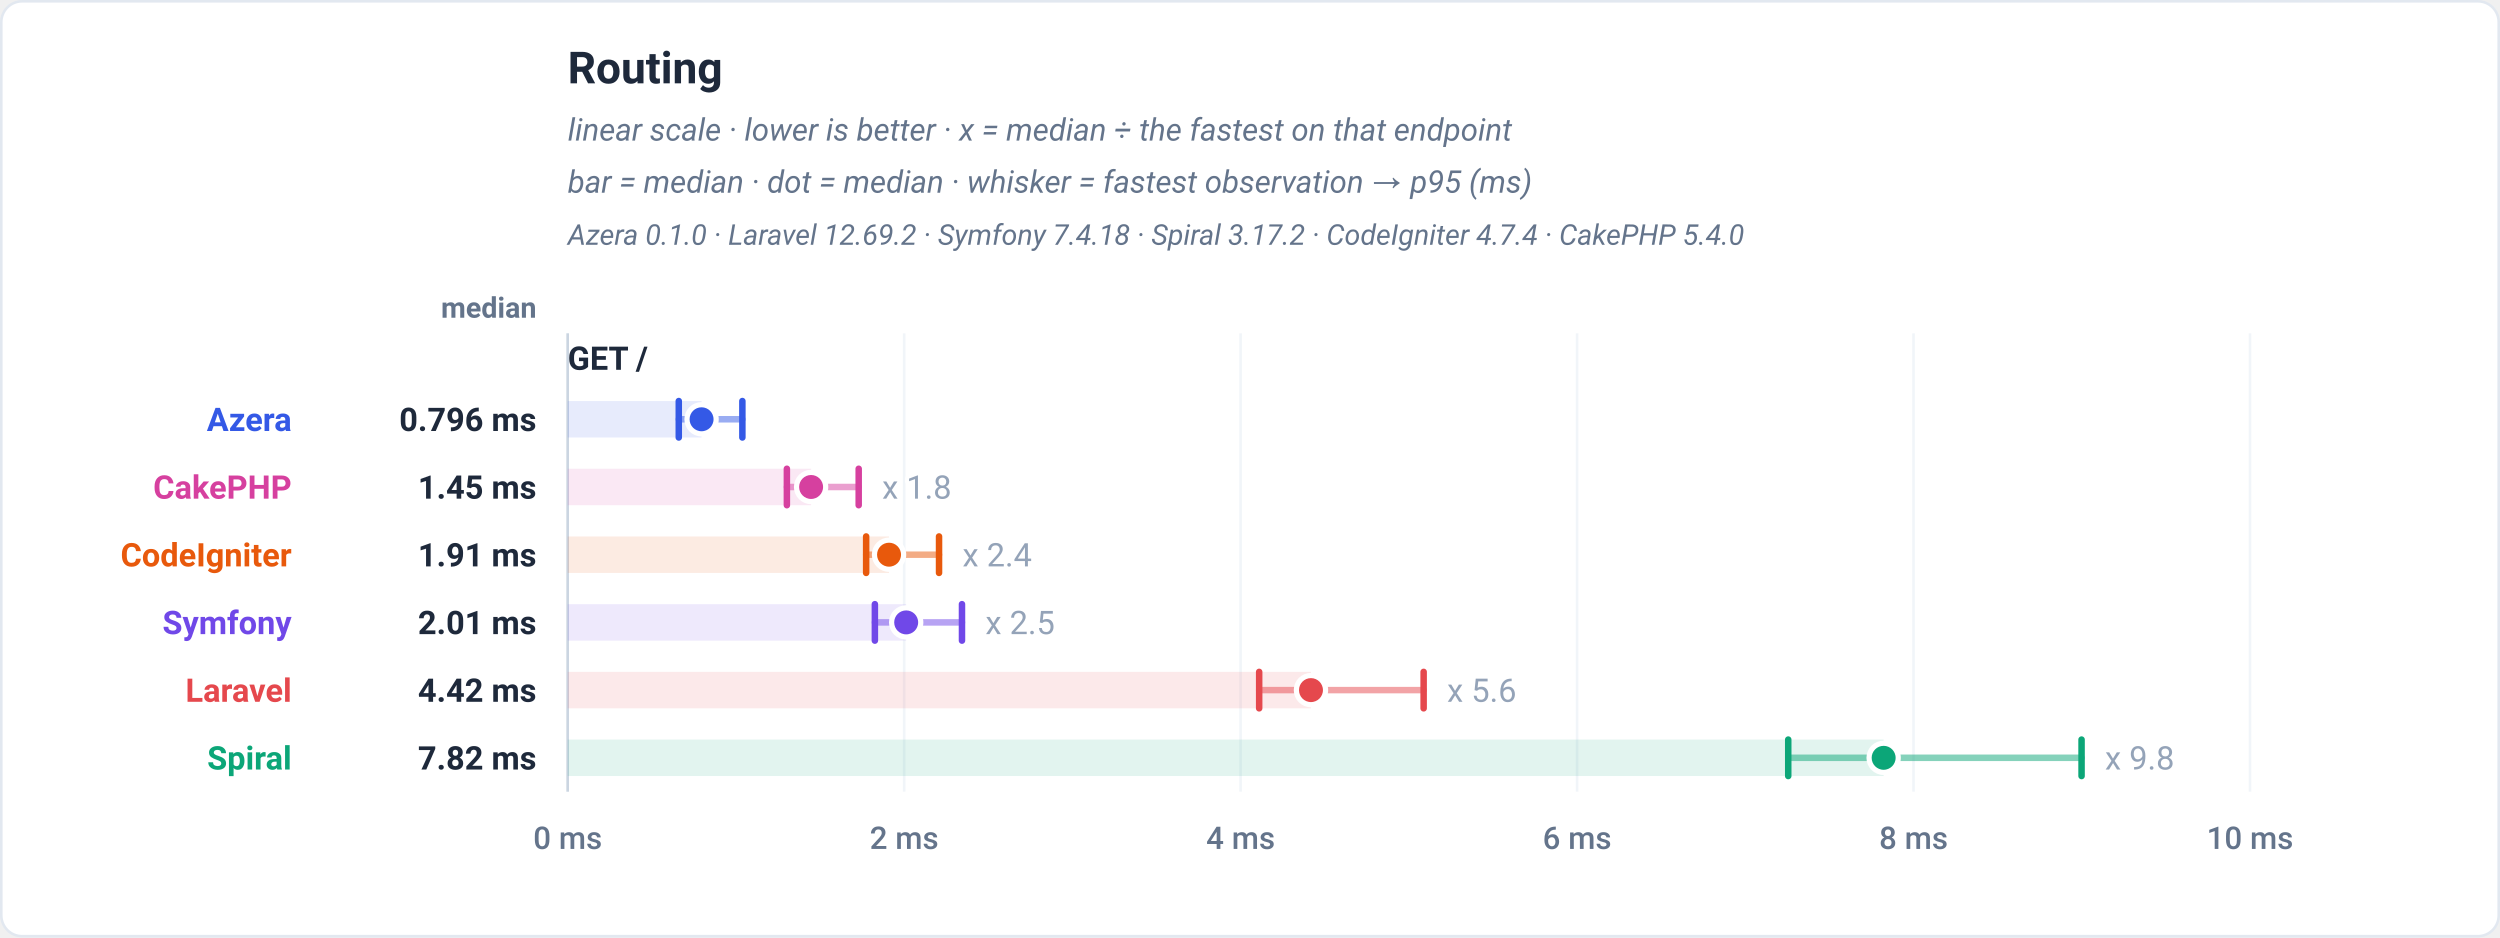
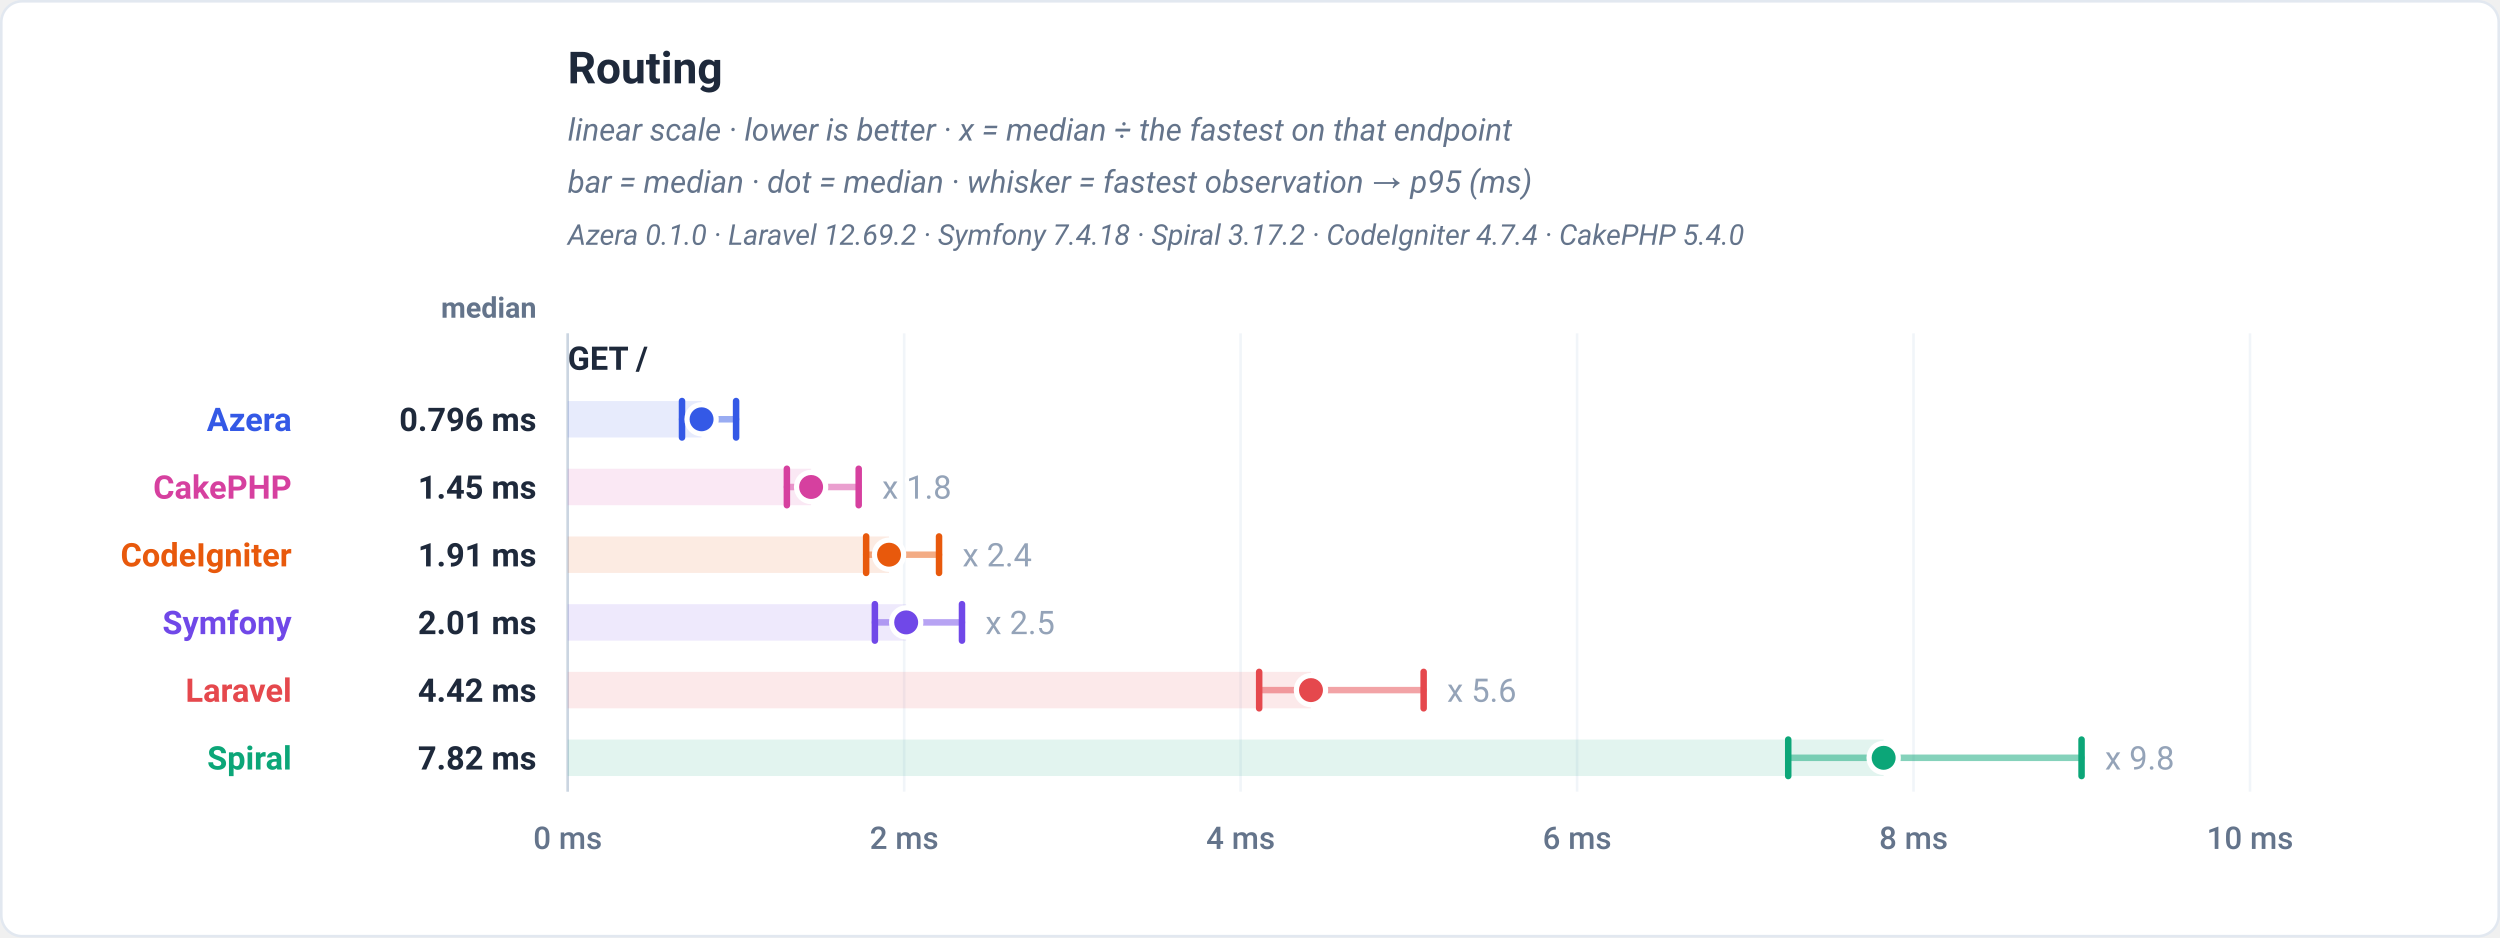
<svg xmlns="http://www.w3.org/2000/svg" viewBox="0 0 960 360" width="960" height="360" role="img" font-family="-apple-system,BlinkMacSystemFont,'Segoe UI',Roboto,Helvetica,Arial,sans-serif">
  <rect x="0.5" y="0.5" width="959" height="359" rx="8" fill="#ffffff" stroke="#e2e8f0" />
  <text x="218" y="32" font-family="-apple-system,BlinkMacSystemFont,'Segoe UI',Roboto,Helvetica,Arial,sans-serif" font-size="17" font-weight="700" fill="#1e293b" text-anchor="start">Routing</text>
  <text x="218" y="54" font-family="-apple-system,BlinkMacSystemFont,'Segoe UI',Roboto,Helvetica,Arial,sans-serif" font-size="12" font-weight="400" fill="#64748b" text-anchor="start" font-style="italic">linear scale · lower is better · x = median ÷ the fastest on that endpoint</text>
  <text x="218" y="74" font-family="-apple-system,BlinkMacSystemFont,'Segoe UI',Roboto,Helvetica,Arial,sans-serif" font-size="12" font-weight="400" fill="#64748b" text-anchor="start" font-style="italic">bar = median · dot = median · whisker = fastest observation → p95 (ms)</text>
  <text x="218" y="94" font-family="-apple-system,BlinkMacSystemFont,'Segoe UI',Roboto,Helvetica,Arial,sans-serif" font-size="11" font-weight="400" fill="#64748b" text-anchor="start" font-style="italic">Azera 0.1.0 · Laravel 12.69.2 · Symfony 7.4.18 · Spiral 3.17.2 · CodeIgniter 4.7.4 · CakePHP 5.4.0</text>
  <text x="206" y="122" font-family="-apple-system,BlinkMacSystemFont,'Segoe UI',Roboto,Helvetica,Arial,sans-serif" font-size="11" font-weight="600" fill="#64748b" text-anchor="end">median</text>
  <line x1="218" y1="128" x2="218" y2="304" stroke="#f1f5f9" stroke-width="1" />
  <text x="218" y="326" font-family="-apple-system,BlinkMacSystemFont,'Segoe UI',Roboto,Helvetica,Arial,sans-serif" font-size="12" font-weight="500" fill="#64748b" text-anchor="middle">0 ms</text>
  <line x1="347.2" y1="128" x2="347.2" y2="304" stroke="#f1f5f9" stroke-width="1" />
  <text x="347.2" y="326" font-family="-apple-system,BlinkMacSystemFont,'Segoe UI',Roboto,Helvetica,Arial,sans-serif" font-size="12" font-weight="500" fill="#64748b" text-anchor="middle">2 ms</text>
  <line x1="476.4" y1="128" x2="476.4" y2="304" stroke="#f1f5f9" stroke-width="1" />
  <text x="476.4" y="326" font-family="-apple-system,BlinkMacSystemFont,'Segoe UI',Roboto,Helvetica,Arial,sans-serif" font-size="12" font-weight="500" fill="#64748b" text-anchor="middle">4 ms</text>
  <line x1="605.6" y1="128" x2="605.6" y2="304" stroke="#f1f5f9" stroke-width="1" />
  <text x="605.6" y="326" font-family="-apple-system,BlinkMacSystemFont,'Segoe UI',Roboto,Helvetica,Arial,sans-serif" font-size="12" font-weight="500" fill="#64748b" text-anchor="middle">6 ms</text>
  <line x1="734.8" y1="128" x2="734.8" y2="304" stroke="#f1f5f9" stroke-width="1" />
  <text x="734.8" y="326" font-family="-apple-system,BlinkMacSystemFont,'Segoe UI',Roboto,Helvetica,Arial,sans-serif" font-size="12" font-weight="500" fill="#64748b" text-anchor="middle">8 ms</text>
  <line x1="864" y1="128" x2="864" y2="304" stroke="#f1f5f9" stroke-width="1" />
  <text x="864" y="326" font-family="-apple-system,BlinkMacSystemFont,'Segoe UI',Roboto,Helvetica,Arial,sans-serif" font-size="12" font-weight="500" fill="#64748b" text-anchor="middle">10 ms</text>
  <line x1="218" y1="128" x2="218" y2="304" stroke="#cbd5e1" stroke-width="1" />
  <text x="218" y="142" font-family="-apple-system,BlinkMacSystemFont,'Segoe UI',Roboto,Helvetica,Arial,sans-serif" font-size="12.5" font-weight="700" fill="#1e293b" text-anchor="start">GET /</text>
  <rect x="218" y="154" width="51.4" height="14" fill="#3459e6" fill-opacity="0.12" />
-   <line x1="260.65" y1="161" x2="285.07" y2="161" stroke="#3459e6" stroke-width="2.5" stroke-linecap="round" opacity="0.5" />
-   <line x1="260.65" y1="154" x2="260.65" y2="168" stroke="#3459e6" stroke-width="2.5" stroke-linecap="round" />
-   <line x1="285.07" y1="154" x2="285.07" y2="168" stroke="#3459e6" stroke-width="2.5" stroke-linecap="round" />
+   <line x1="261.89" y1="161" x2="282.66" y2="161" stroke="#3459e6" stroke-width="2.5" stroke-linecap="round" opacity="0.5" />
+   <line x1="261.89" y1="154" x2="261.89" y2="168" stroke="#3459e6" stroke-width="2.5" stroke-linecap="round" />
+   <line x1="282.66" y1="154" x2="282.66" y2="168" stroke="#3459e6" stroke-width="2.5" stroke-linecap="round" />
  <circle cx="269.4" cy="161" r="5.6" fill="#3459e6" stroke="#ffffff" stroke-width="2" />
  <text x="112" y="165.5" font-family="-apple-system,BlinkMacSystemFont,'Segoe UI',Roboto,Helvetica,Arial,sans-serif" font-size="12.5" font-weight="700" fill="#3459e6" text-anchor="end">Azera</text>
  <text x="206" y="165.5" font-family="-apple-system,BlinkMacSystemFont,'Segoe UI',Roboto,Helvetica,Arial,sans-serif" font-size="12.5" font-weight="700" fill="#1e293b" text-anchor="end">0.796 ms</text>
  <rect x="218" y="180" width="93.46" height="14" fill="#d6409f" fill-opacity="0.12" />
  <line x1="302.16" y1="187" x2="329.74" y2="187" stroke="#d6409f" stroke-width="2.5" stroke-linecap="round" opacity="0.5" />
  <line x1="302.16" y1="180" x2="302.16" y2="194" stroke="#d6409f" stroke-width="2.5" stroke-linecap="round" />
  <line x1="329.74" y1="180" x2="329.74" y2="194" stroke="#d6409f" stroke-width="2.5" stroke-linecap="round" />
  <circle cx="311.46" cy="187" r="5.6" fill="#d6409f" stroke="#ffffff" stroke-width="2" />
  <text x="338.74" y="191.5" font-family="-apple-system,BlinkMacSystemFont,'Segoe UI',Roboto,Helvetica,Arial,sans-serif" font-size="12.5" font-weight="400" fill="#94a3b8" text-anchor="start" stroke="#ffffff" stroke-width="3" paint-order="stroke" stroke-linejoin="round">x 1.8</text>
  <text x="112" y="191.5" font-family="-apple-system,BlinkMacSystemFont,'Segoe UI',Roboto,Helvetica,Arial,sans-serif" font-size="12.5" font-weight="700" fill="#d6409f" text-anchor="end">CakePHP</text>
  <text x="206" y="191.5" font-family="-apple-system,BlinkMacSystemFont,'Segoe UI',Roboto,Helvetica,Arial,sans-serif" font-size="12.5" font-weight="700" fill="#1e293b" text-anchor="end">1.45 ms</text>
  <rect x="218" y="206" width="123.39" height="14" fill="#e8590c" fill-opacity="0.12" />
  <line x1="332.6" y1="213" x2="360.59" y2="213" stroke="#e8590c" stroke-width="2.5" stroke-linecap="round" opacity="0.5" />
  <line x1="332.6" y1="206" x2="332.6" y2="220" stroke="#e8590c" stroke-width="2.5" stroke-linecap="round" />
  <line x1="360.59" y1="206" x2="360.59" y2="220" stroke="#e8590c" stroke-width="2.5" stroke-linecap="round" />
  <circle cx="341.39" cy="213" r="5.6" fill="#e8590c" stroke="#ffffff" stroke-width="2" />
  <text x="369.59" y="217.5" font-family="-apple-system,BlinkMacSystemFont,'Segoe UI',Roboto,Helvetica,Arial,sans-serif" font-size="12.5" font-weight="400" fill="#94a3b8" text-anchor="start" stroke="#ffffff" stroke-width="3" paint-order="stroke" stroke-linejoin="round">x 2.4</text>
  <text x="112" y="217.5" font-family="-apple-system,BlinkMacSystemFont,'Segoe UI',Roboto,Helvetica,Arial,sans-serif" font-size="12.5" font-weight="700" fill="#e8590c" text-anchor="end">CodeIgniter</text>
  <text x="206" y="217.5" font-family="-apple-system,BlinkMacSystemFont,'Segoe UI',Roboto,Helvetica,Arial,sans-serif" font-size="12.5" font-weight="700" fill="#1e293b" text-anchor="end">1.91 ms</text>
  <rect x="218" y="232" width="129.97" height="14" fill="#7048e8" fill-opacity="0.12" />
  <line x1="335.95" y1="239" x2="369.4" y2="239" stroke="#7048e8" stroke-width="2.5" stroke-linecap="round" opacity="0.5" />
  <line x1="335.95" y1="232" x2="335.95" y2="246" stroke="#7048e8" stroke-width="2.5" stroke-linecap="round" />
  <line x1="369.4" y1="232" x2="369.4" y2="246" stroke="#7048e8" stroke-width="2.5" stroke-linecap="round" />
  <circle cx="347.97" cy="239" r="5.6" fill="#7048e8" stroke="#ffffff" stroke-width="2" />
  <text x="378.4" y="243.5" font-family="-apple-system,BlinkMacSystemFont,'Segoe UI',Roboto,Helvetica,Arial,sans-serif" font-size="12.5" font-weight="400" fill="#94a3b8" text-anchor="start" stroke="#ffffff" stroke-width="3" paint-order="stroke" stroke-linejoin="round">x 2.5</text>
  <text x="112" y="243.5" font-family="-apple-system,BlinkMacSystemFont,'Segoe UI',Roboto,Helvetica,Arial,sans-serif" font-size="12.5" font-weight="700" fill="#7048e8" text-anchor="end">Symfony</text>
  <text x="206" y="243.5" font-family="-apple-system,BlinkMacSystemFont,'Segoe UI',Roboto,Helvetica,Arial,sans-serif" font-size="12.5" font-weight="700" fill="#1e293b" text-anchor="end">2.01 ms</text>
  <rect x="218" y="258" width="285.41" height="14" fill="#e5484d" fill-opacity="0.12" />
  <line x1="483.52" y1="265" x2="546.68" y2="265" stroke="#e5484d" stroke-width="2.5" stroke-linecap="round" opacity="0.5" />
  <line x1="483.52" y1="258" x2="483.52" y2="272" stroke="#e5484d" stroke-width="2.5" stroke-linecap="round" />
  <line x1="546.68" y1="258" x2="546.68" y2="272" stroke="#e5484d" stroke-width="2.5" stroke-linecap="round" />
  <circle cx="503.41" cy="265" r="5.6" fill="#e5484d" stroke="#ffffff" stroke-width="2" />
  <text x="555.68" y="269.5" font-family="-apple-system,BlinkMacSystemFont,'Segoe UI',Roboto,Helvetica,Arial,sans-serif" font-size="12.5" font-weight="400" fill="#94a3b8" text-anchor="start" stroke="#ffffff" stroke-width="3" paint-order="stroke" stroke-linejoin="round">x 5.6</text>
  <text x="112" y="269.5" font-family="-apple-system,BlinkMacSystemFont,'Segoe UI',Roboto,Helvetica,Arial,sans-serif" font-size="12.5" font-weight="700" fill="#e5484d" text-anchor="end">Laravel</text>
  <text x="206" y="269.5" font-family="-apple-system,BlinkMacSystemFont,'Segoe UI',Roboto,Helvetica,Arial,sans-serif" font-size="12.5" font-weight="700" fill="#1e293b" text-anchor="end">4.42 ms</text>
  <rect x="218" y="284" width="505.32" height="14" fill="#0ca678" fill-opacity="0.12" />
  <line x1="686.68" y1="291" x2="799.32" y2="291" stroke="#0ca678" stroke-width="2.5" stroke-linecap="round" opacity="0.5" />
  <line x1="686.68" y1="284" x2="686.68" y2="298" stroke="#0ca678" stroke-width="2.5" stroke-linecap="round" />
  <line x1="799.32" y1="284" x2="799.32" y2="298" stroke="#0ca678" stroke-width="2.5" stroke-linecap="round" />
  <circle cx="723.32" cy="291" r="5.6" fill="#0ca678" stroke="#ffffff" stroke-width="2" />
  <text x="808.32" y="295.5" font-family="-apple-system,BlinkMacSystemFont,'Segoe UI',Roboto,Helvetica,Arial,sans-serif" font-size="12.5" font-weight="400" fill="#94a3b8" text-anchor="start" stroke="#ffffff" stroke-width="3" paint-order="stroke" stroke-linejoin="round">x 9.8</text>
  <text x="112" y="295.5" font-family="-apple-system,BlinkMacSystemFont,'Segoe UI',Roboto,Helvetica,Arial,sans-serif" font-size="12.5" font-weight="700" fill="#0ca678" text-anchor="end">Spiral</text>
  <text x="206" y="295.5" font-family="-apple-system,BlinkMacSystemFont,'Segoe UI',Roboto,Helvetica,Arial,sans-serif" font-size="12.5" font-weight="700" fill="#1e293b" text-anchor="end">7.82 ms</text>
</svg>
